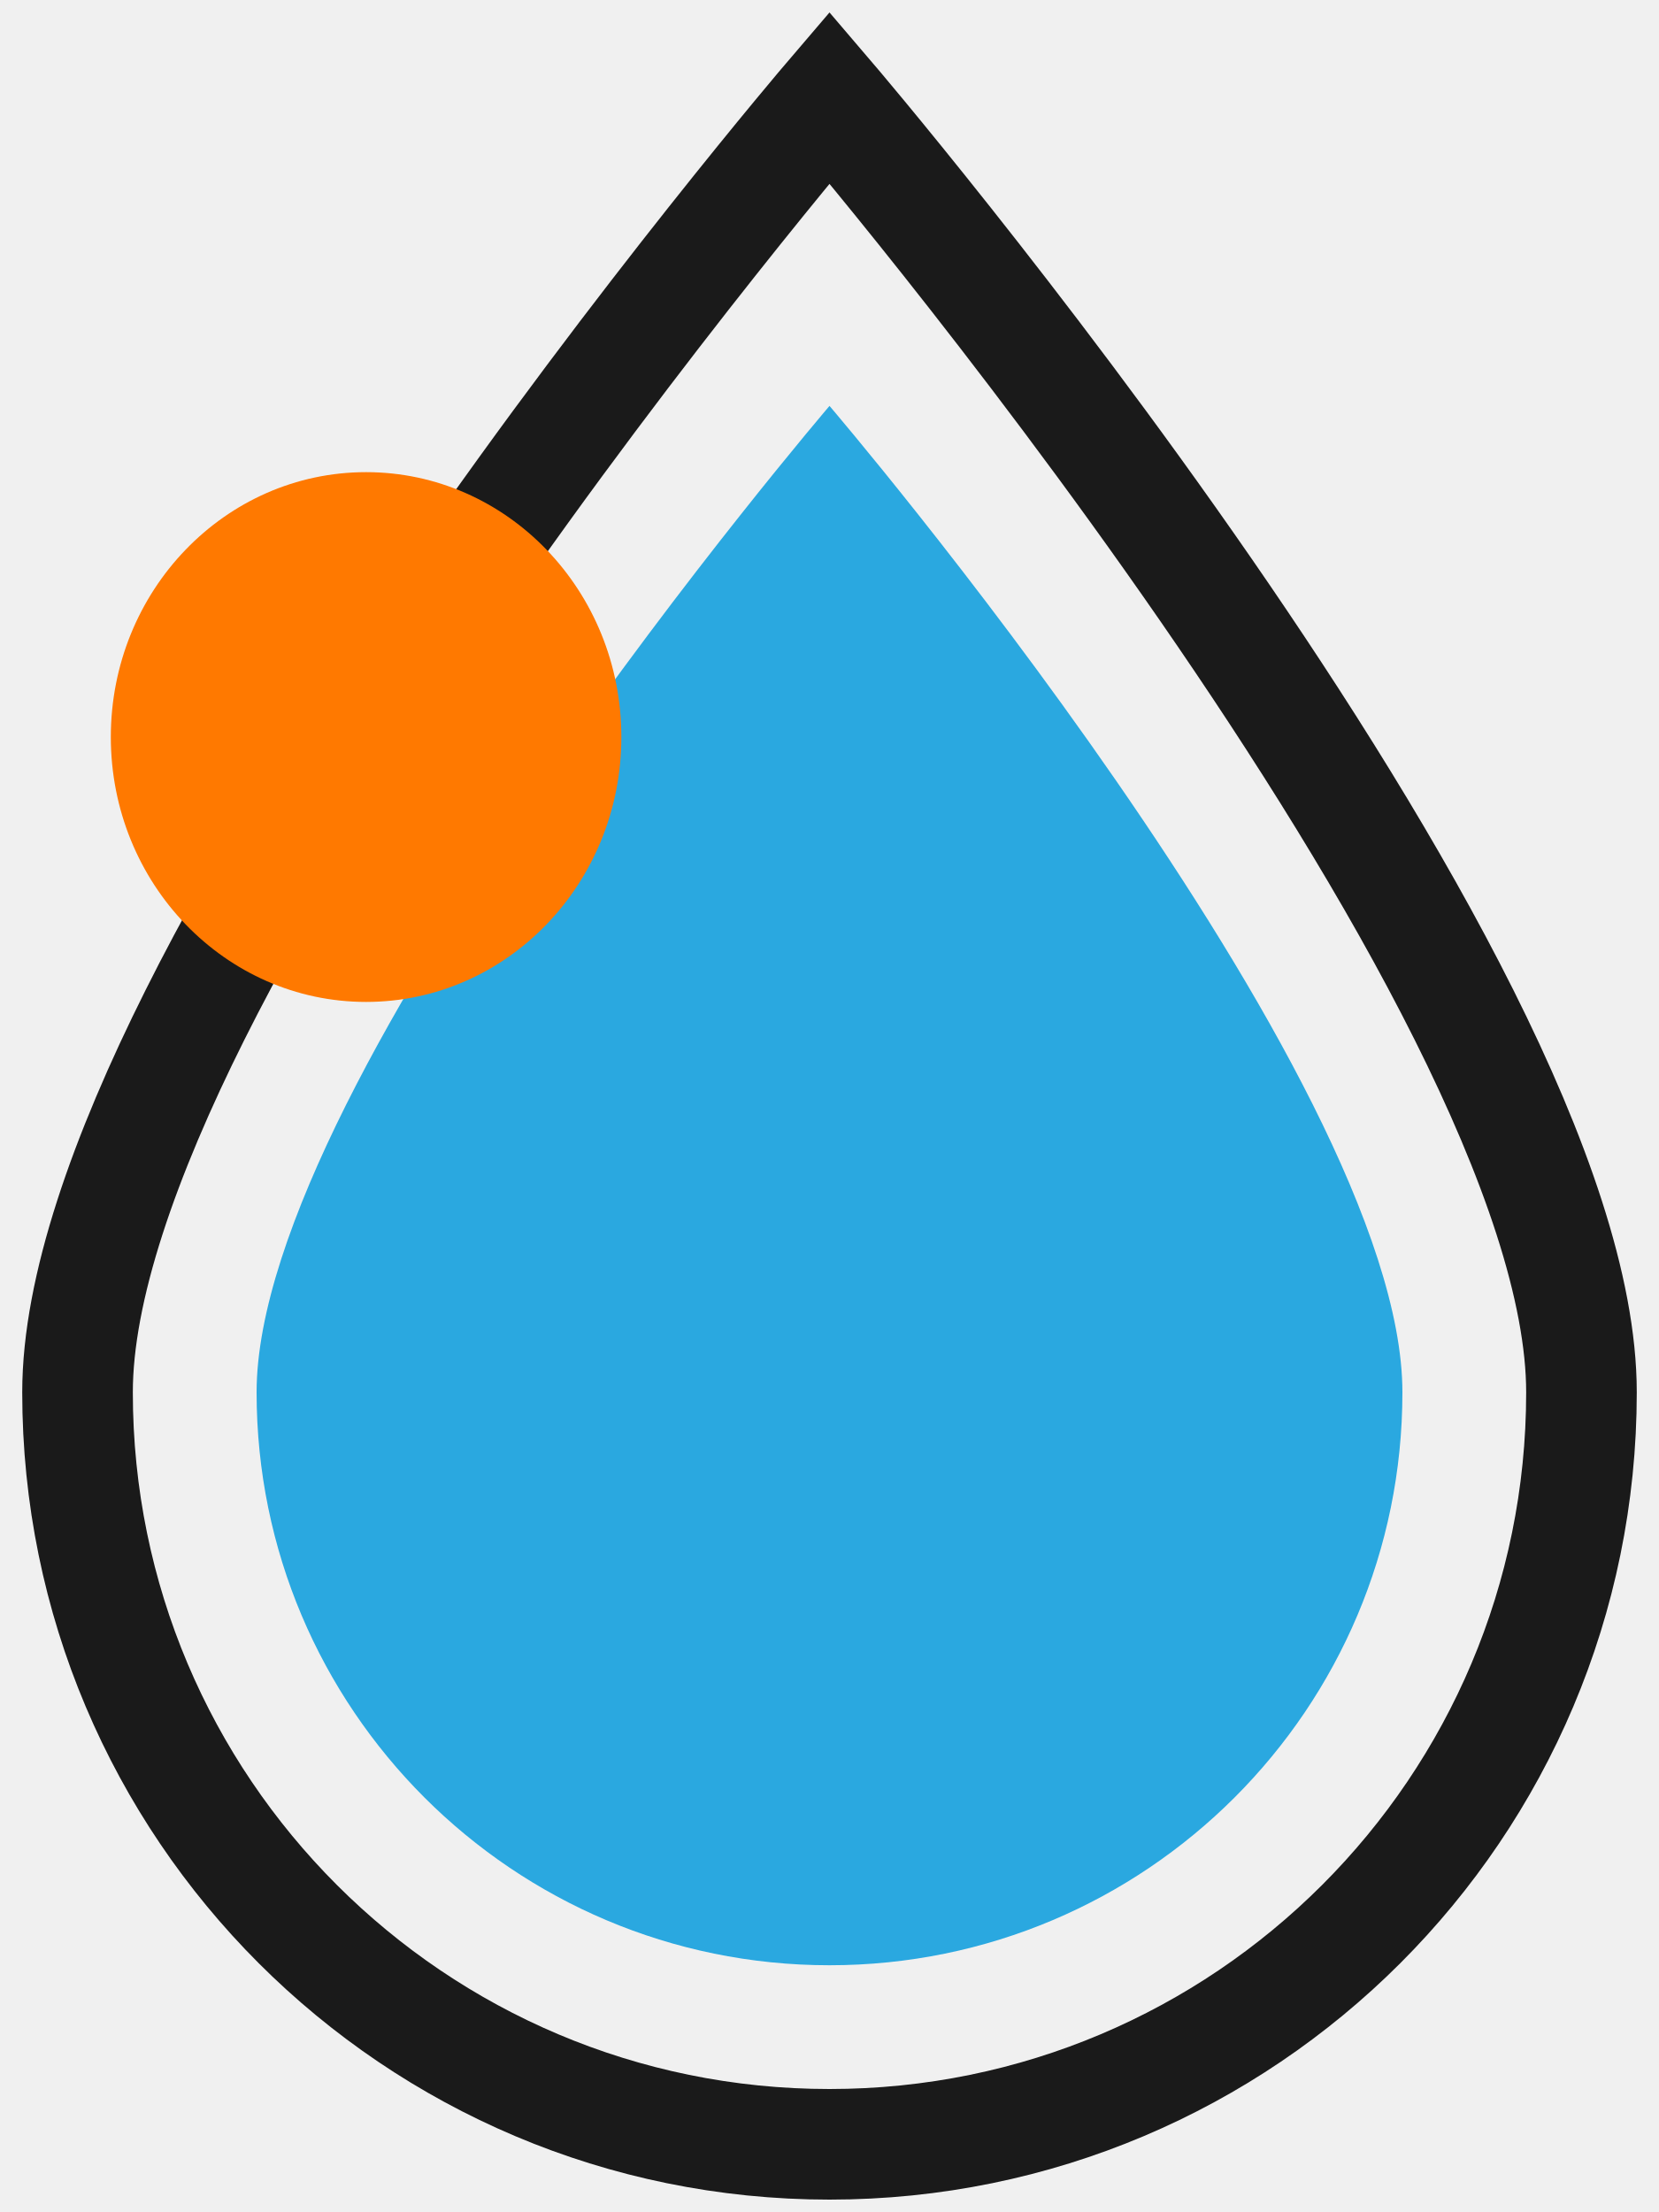
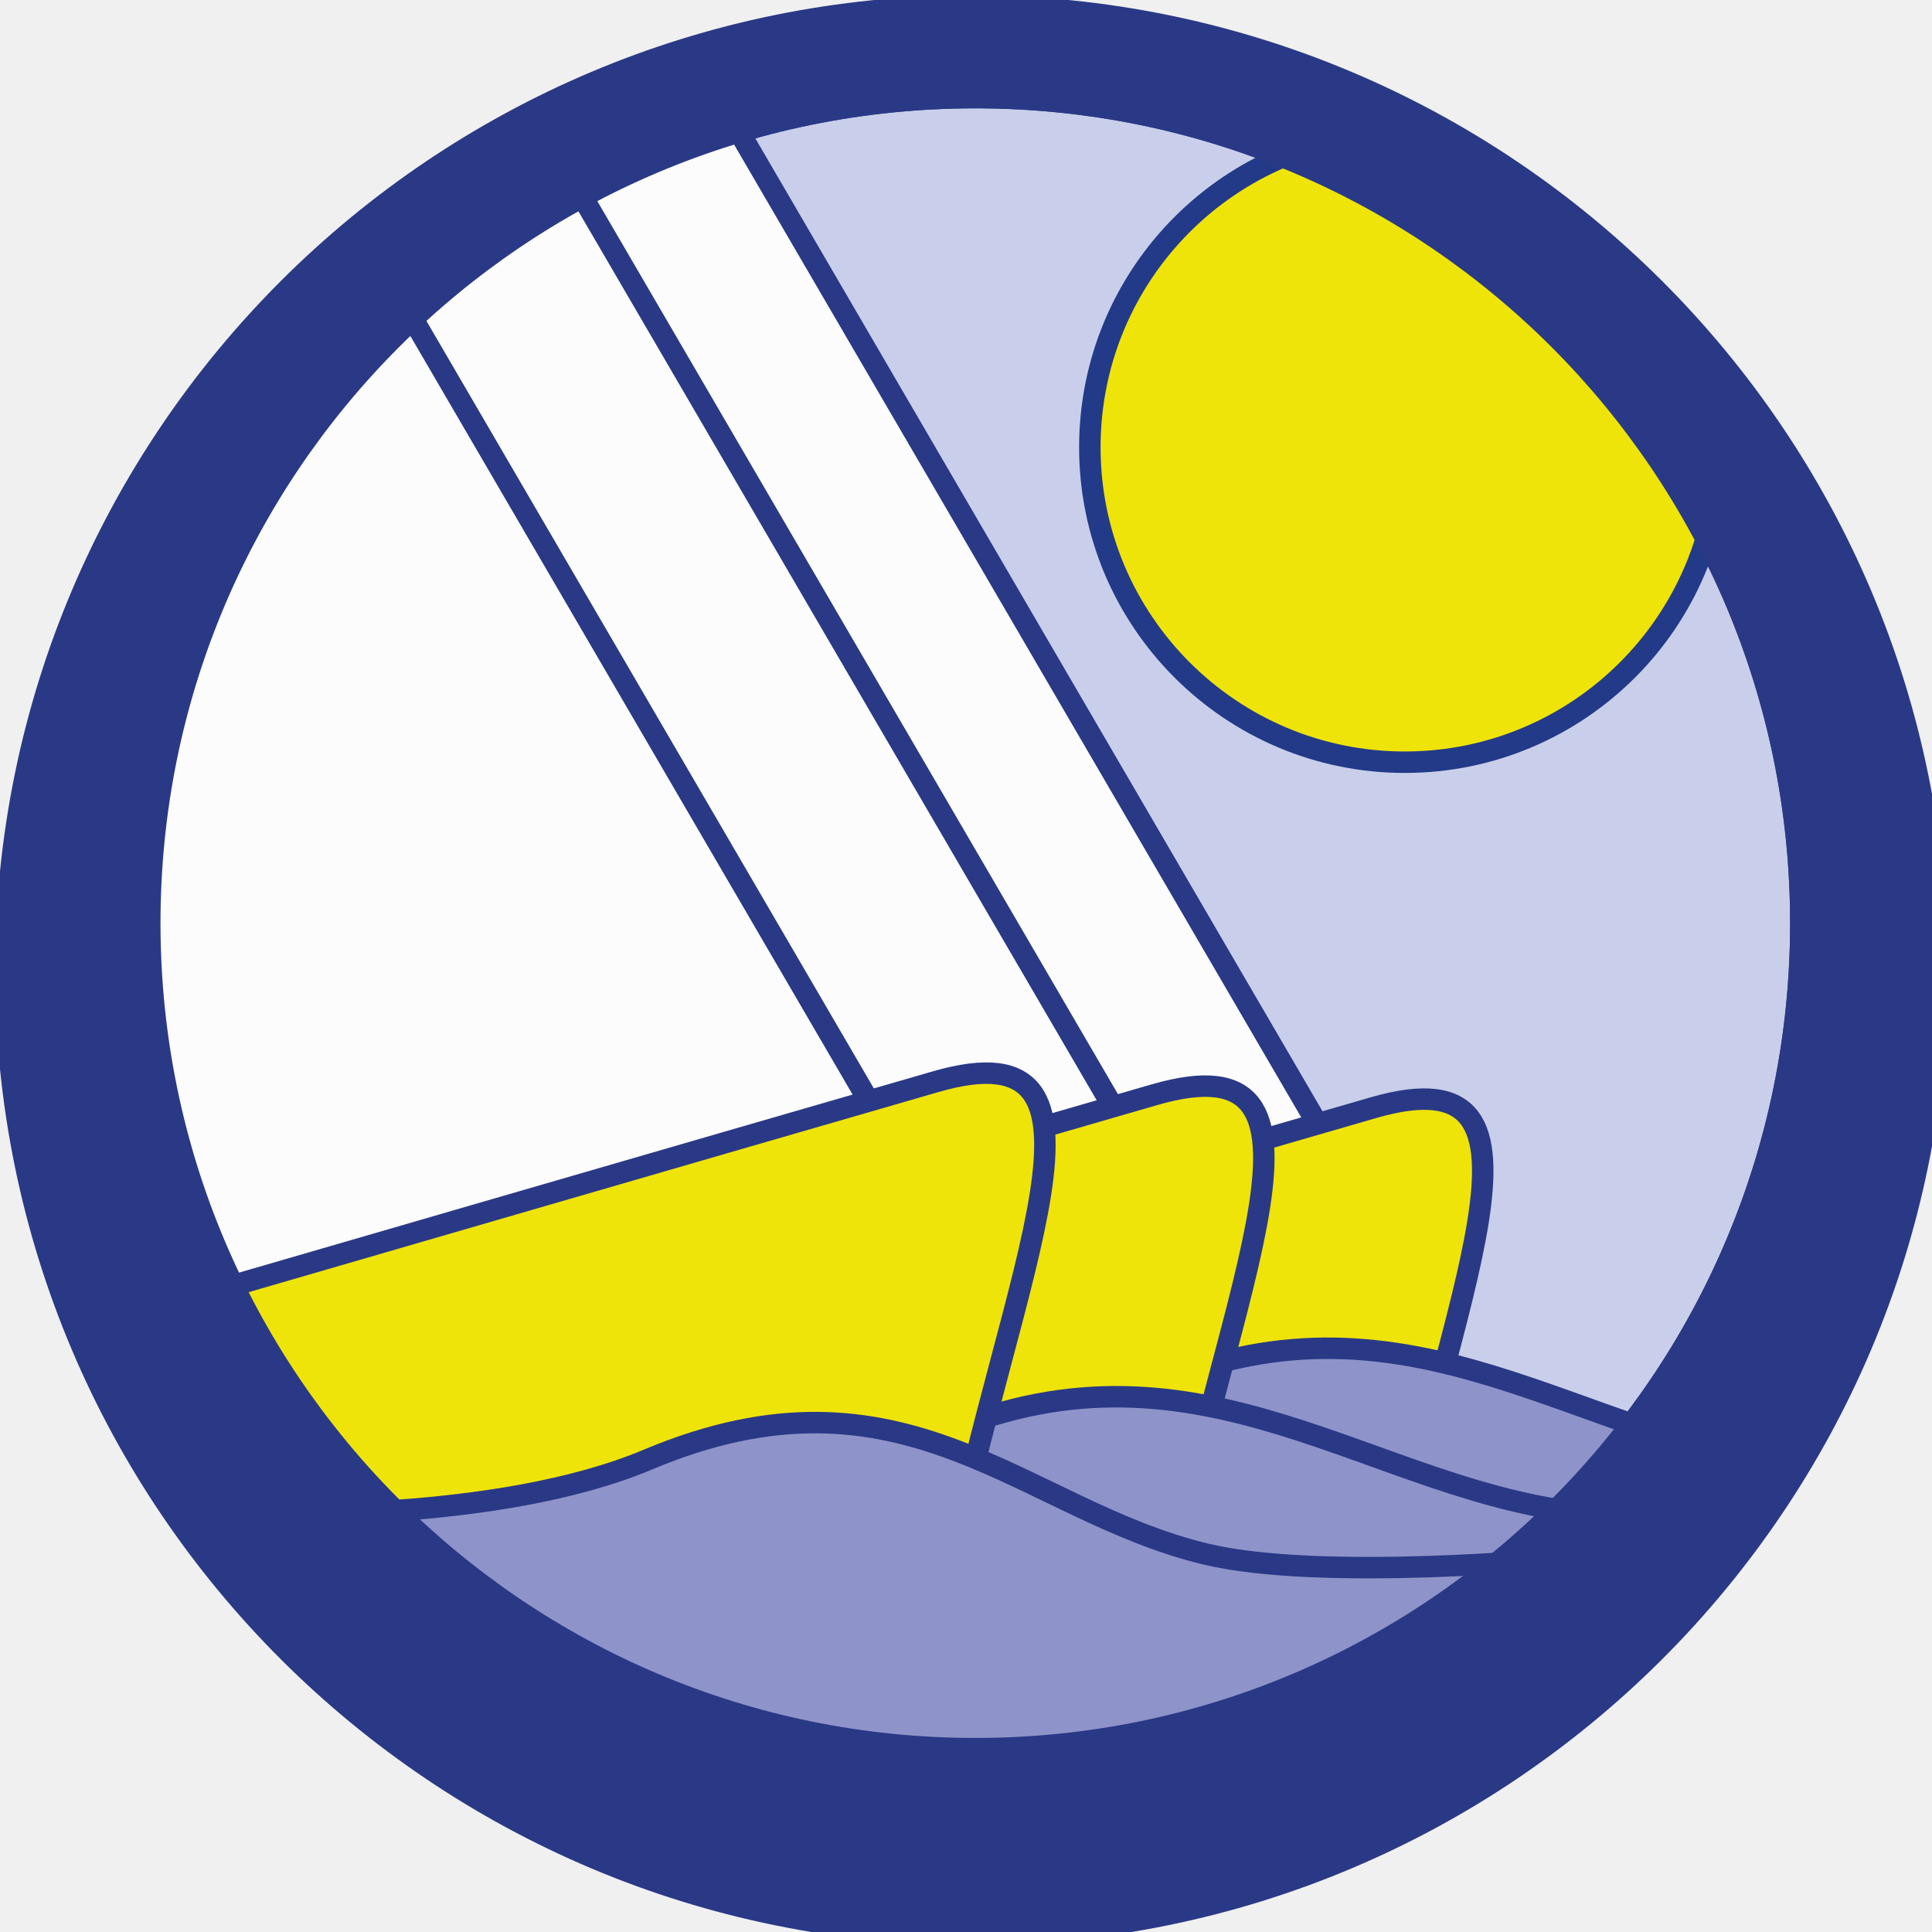
- <svg xmlns="http://www.w3.org/2000/svg" width="150" height="200" viewBox="0 0 150 200">
-   <path fill="none" stroke="#1A1A1A" stroke-width="10" stroke-miterlimit="10" d="M142.99 125.89c0 37.55-30.44 67.99-67.99 67.99S7.01 163.44 7.01 125.89 75 8.82 75 8.82s67.99 79.52 67.99 117.07z" />
-   <path fill="#2AA8E0" d="M126.8 125.89c0 28.61-23.19 51.8-51.8 51.8-28.61 0-51.8-23.19-51.8-51.8C23.2 97.28 75 36.7 75 36.7s51.8 60.58 51.8 89.19z" />
-   <ellipse fill="#FF7900" cx="33.1" cy="66.64" rx="23.08" ry="23.95" />
+ <svg xmlns="http://www.w3.org/2000/svg" version="1.1" id="bsi_logo_03" width="180" height="180" viewBox="0 0 180 180">
+   <defs id="defs68">
+     <clipPath clipPathUnits="userSpaceOnUse" id="clipPath3769">
+       <rect style="fill:none;fill-opacity:1;stroke:#434e15;stroke-width:1.827;stroke-miterlimit:4;stroke-dasharray:none;stroke-opacity:1" id="rect3771" width="179.944" height="179.657" x="207.195" y="-0.409" />
+     </clipPath>
+     <mask maskUnits="userSpaceOnUse" id="mask872">
+       <circle style="fill:#ffffff;fill-opacity:1;stroke:none;stroke-width:1.916;stroke-miterlimit:4;stroke-dasharray:none;stroke-opacity:1" id="circle874" cx="90.867" cy="86.007" r="75.914" />
+     </mask>
+   </defs>
+   <ellipse style="fill:#2a3986;fill-opacity:1;stroke:#2a3986;stroke-width:2;stroke-miterlimit:4;stroke-dasharray:none;stroke-opacity:1" id="path17" cx="90.51" cy="90.386" rx="89.972" ry="89.828" />
+   <g id="g859" mask="url(#mask872)">
+     <circle r="75.914" cy="86.007" cx="90.867" id="path824" style="fill:#c9cfea;fill-opacity:1;stroke:none;stroke-width:1.916;stroke-miterlimit:4;stroke-dasharray:none;stroke-opacity:1" />
+     <path id="path828" d="M 67.908,10.65 125.336,109.158 4.096,133.794 30.181,28.256 Z" style="fill:#fcfcfc;fill-opacity:1;stroke:#2a3986;stroke-width:2;stroke-linecap:butt;stroke-linejoin:miter;stroke-miterlimit:4;stroke-dasharray:none;stroke-opacity:1" />
+     <circle r="29.343" cy="41.67" cx="130.881" id="path826" style="fill:#eee40a;fill-opacity:1;stroke:#233a89;stroke-width:2;stroke-miterlimit:4;stroke-dasharray:none;stroke-opacity:1" />
+     <path style="fill:#fcfcfc;fill-opacity:1;stroke:#2a3986;stroke-width:2;stroke-linecap:butt;stroke-linejoin:miter;stroke-miterlimit:4;stroke-dasharray:none;stroke-opacity:1" d="M 51.979,14.423 109.407,112.931 4.096,133.794 14.252,32.028 Z" id="path830" />
+     <path id="path832" d="M 32.181,18.938 89.609,117.446 4.096,133.794 -5.545,36.543 Z" style="fill:#fcfcfc;fill-opacity:1;stroke:#2a3986;stroke-width:2;stroke-linecap:butt;stroke-linejoin:miter;stroke-miterlimit:4;stroke-dasharray:none;stroke-opacity:1" />
+     <path id="path838" d="m 60.075,122.895 c 0,0 49.044,-14.252 67.908,-19.702 18.863,-5.449 6.707,18.025 1.258,46.11 -5.449,28.085 -62.039,-9.641 -62.039,-9.641 z" style="fill:#eee40a;fill-opacity:1;stroke:#2a3986;stroke-width:2;stroke-linecap:butt;stroke-linejoin:miter;stroke-miterlimit:4;stroke-dasharray:none;stroke-opacity:1" />
+     <path id="path844" d="m 86.902,135.147 c 0,0 6.765,-0.271 20.828,-6.192 23.893,-10.06 39.897,5.617 59.943,7.545 8.364,0.804 25.151,1.677 25.151,1.677 0,0 -33.784,29.038 -72.938,22.636 -18.148,-2.967 -32.984,-25.666 -32.984,-25.666 z" style="fill:#8e93c9;fill-opacity:1;stroke:#2a3986;stroke-width:2;stroke-linecap:butt;stroke-linejoin:miter;stroke-miterlimit:4;stroke-dasharray:none;stroke-opacity:1" />
+     <path style="fill:#eee40a;fill-opacity:1;stroke:#2a3986;stroke-width:2;stroke-linecap:butt;stroke-linejoin:miter;stroke-miterlimit:4;stroke-dasharray:none;stroke-opacity:1" d="m 39.679,121.686 c 0,0 49.044,-14.252 67.908,-19.702 18.863,-5.449 6.707,18.025 1.258,46.11 -5.449,28.085 -62.039,-9.641 -62.039,-9.641 z" id="path836" />
+     <path style="fill:#8e93c9;fill-opacity:1;stroke:#2a3986;stroke-width:2;stroke-linecap:butt;stroke-linejoin:miter;stroke-opacity:1;stroke-miterlimit:4;stroke-dasharray:none" d="m 67.201,139.663 c 0,0 6.765,-0.271 20.828,-6.192 23.893,-10.06 39.897,5.617 59.943,7.545 8.364,0.804 25.151,1.677 25.151,1.677 0,0 -33.784,29.038 -72.938,22.636 -18.148,-2.967 -32.984,-25.666 -32.984,-25.666 z" id="path842" />
+     <path id="path834" d="m 19.282,120.476 c 0,0 49.044,-14.252 67.908,-19.702 18.863,-5.449 6.707,18.025 1.258,46.11 -5.449,28.085 -62.039,-9.641 -62.039,-9.641 z" style="fill:#eee40a;stroke:#2a3986;stroke-width:2;stroke-linecap:butt;stroke-linejoin:miter;stroke-opacity:1;stroke-miterlimit:4;stroke-dasharray:none;fill-opacity:1" />
+     <path id="path840" d="m 24.313,141.016 c 0,0 21.987,0.891 36.05,-5.03 23.893,-10.06 34.896,4.705 51.979,8.803 10.735,2.575 33.115,0.419 33.115,0.419 0,0 -33.784,29.038 -72.938,22.636 -18.148,-2.967 -48.206,-26.828 -48.206,-26.828 z" style="fill:#8e93c9;fill-opacity:1;stroke:#2a3986;stroke-width:2;stroke-linecap:butt;stroke-linejoin:miter;stroke-miterlimit:4;stroke-dasharray:none;stroke-opacity:1" />
+   </g>
</svg>
